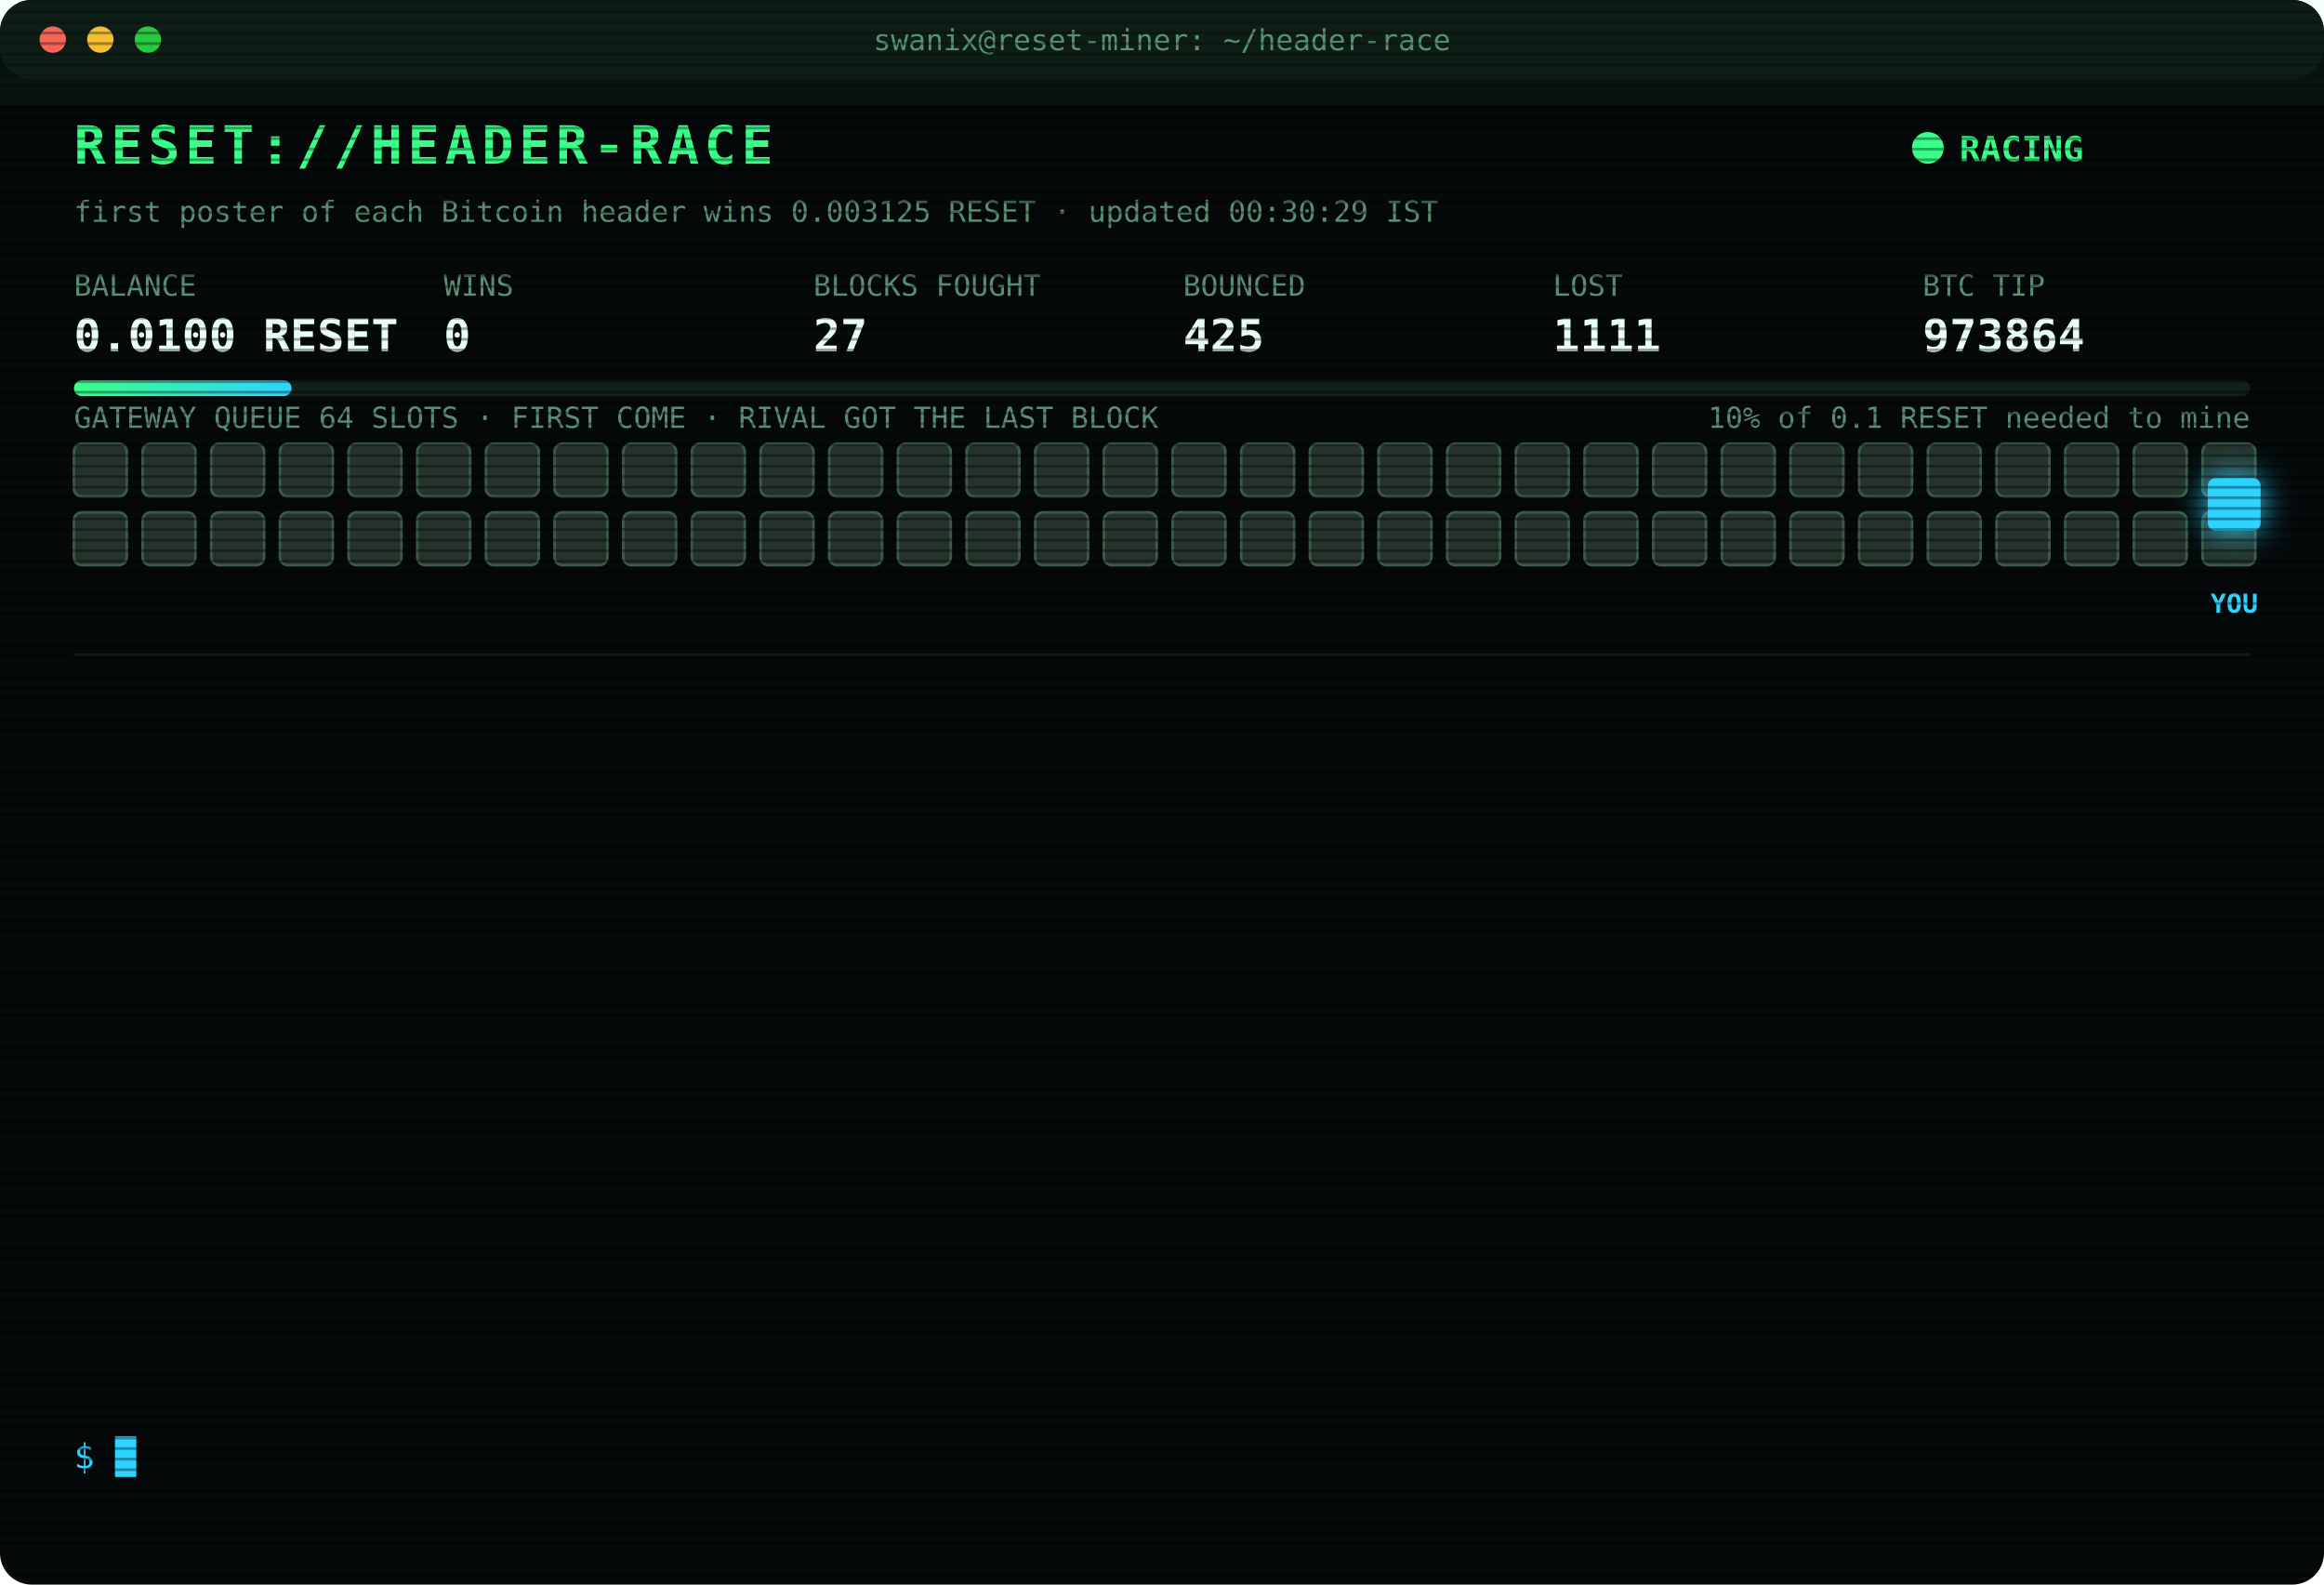
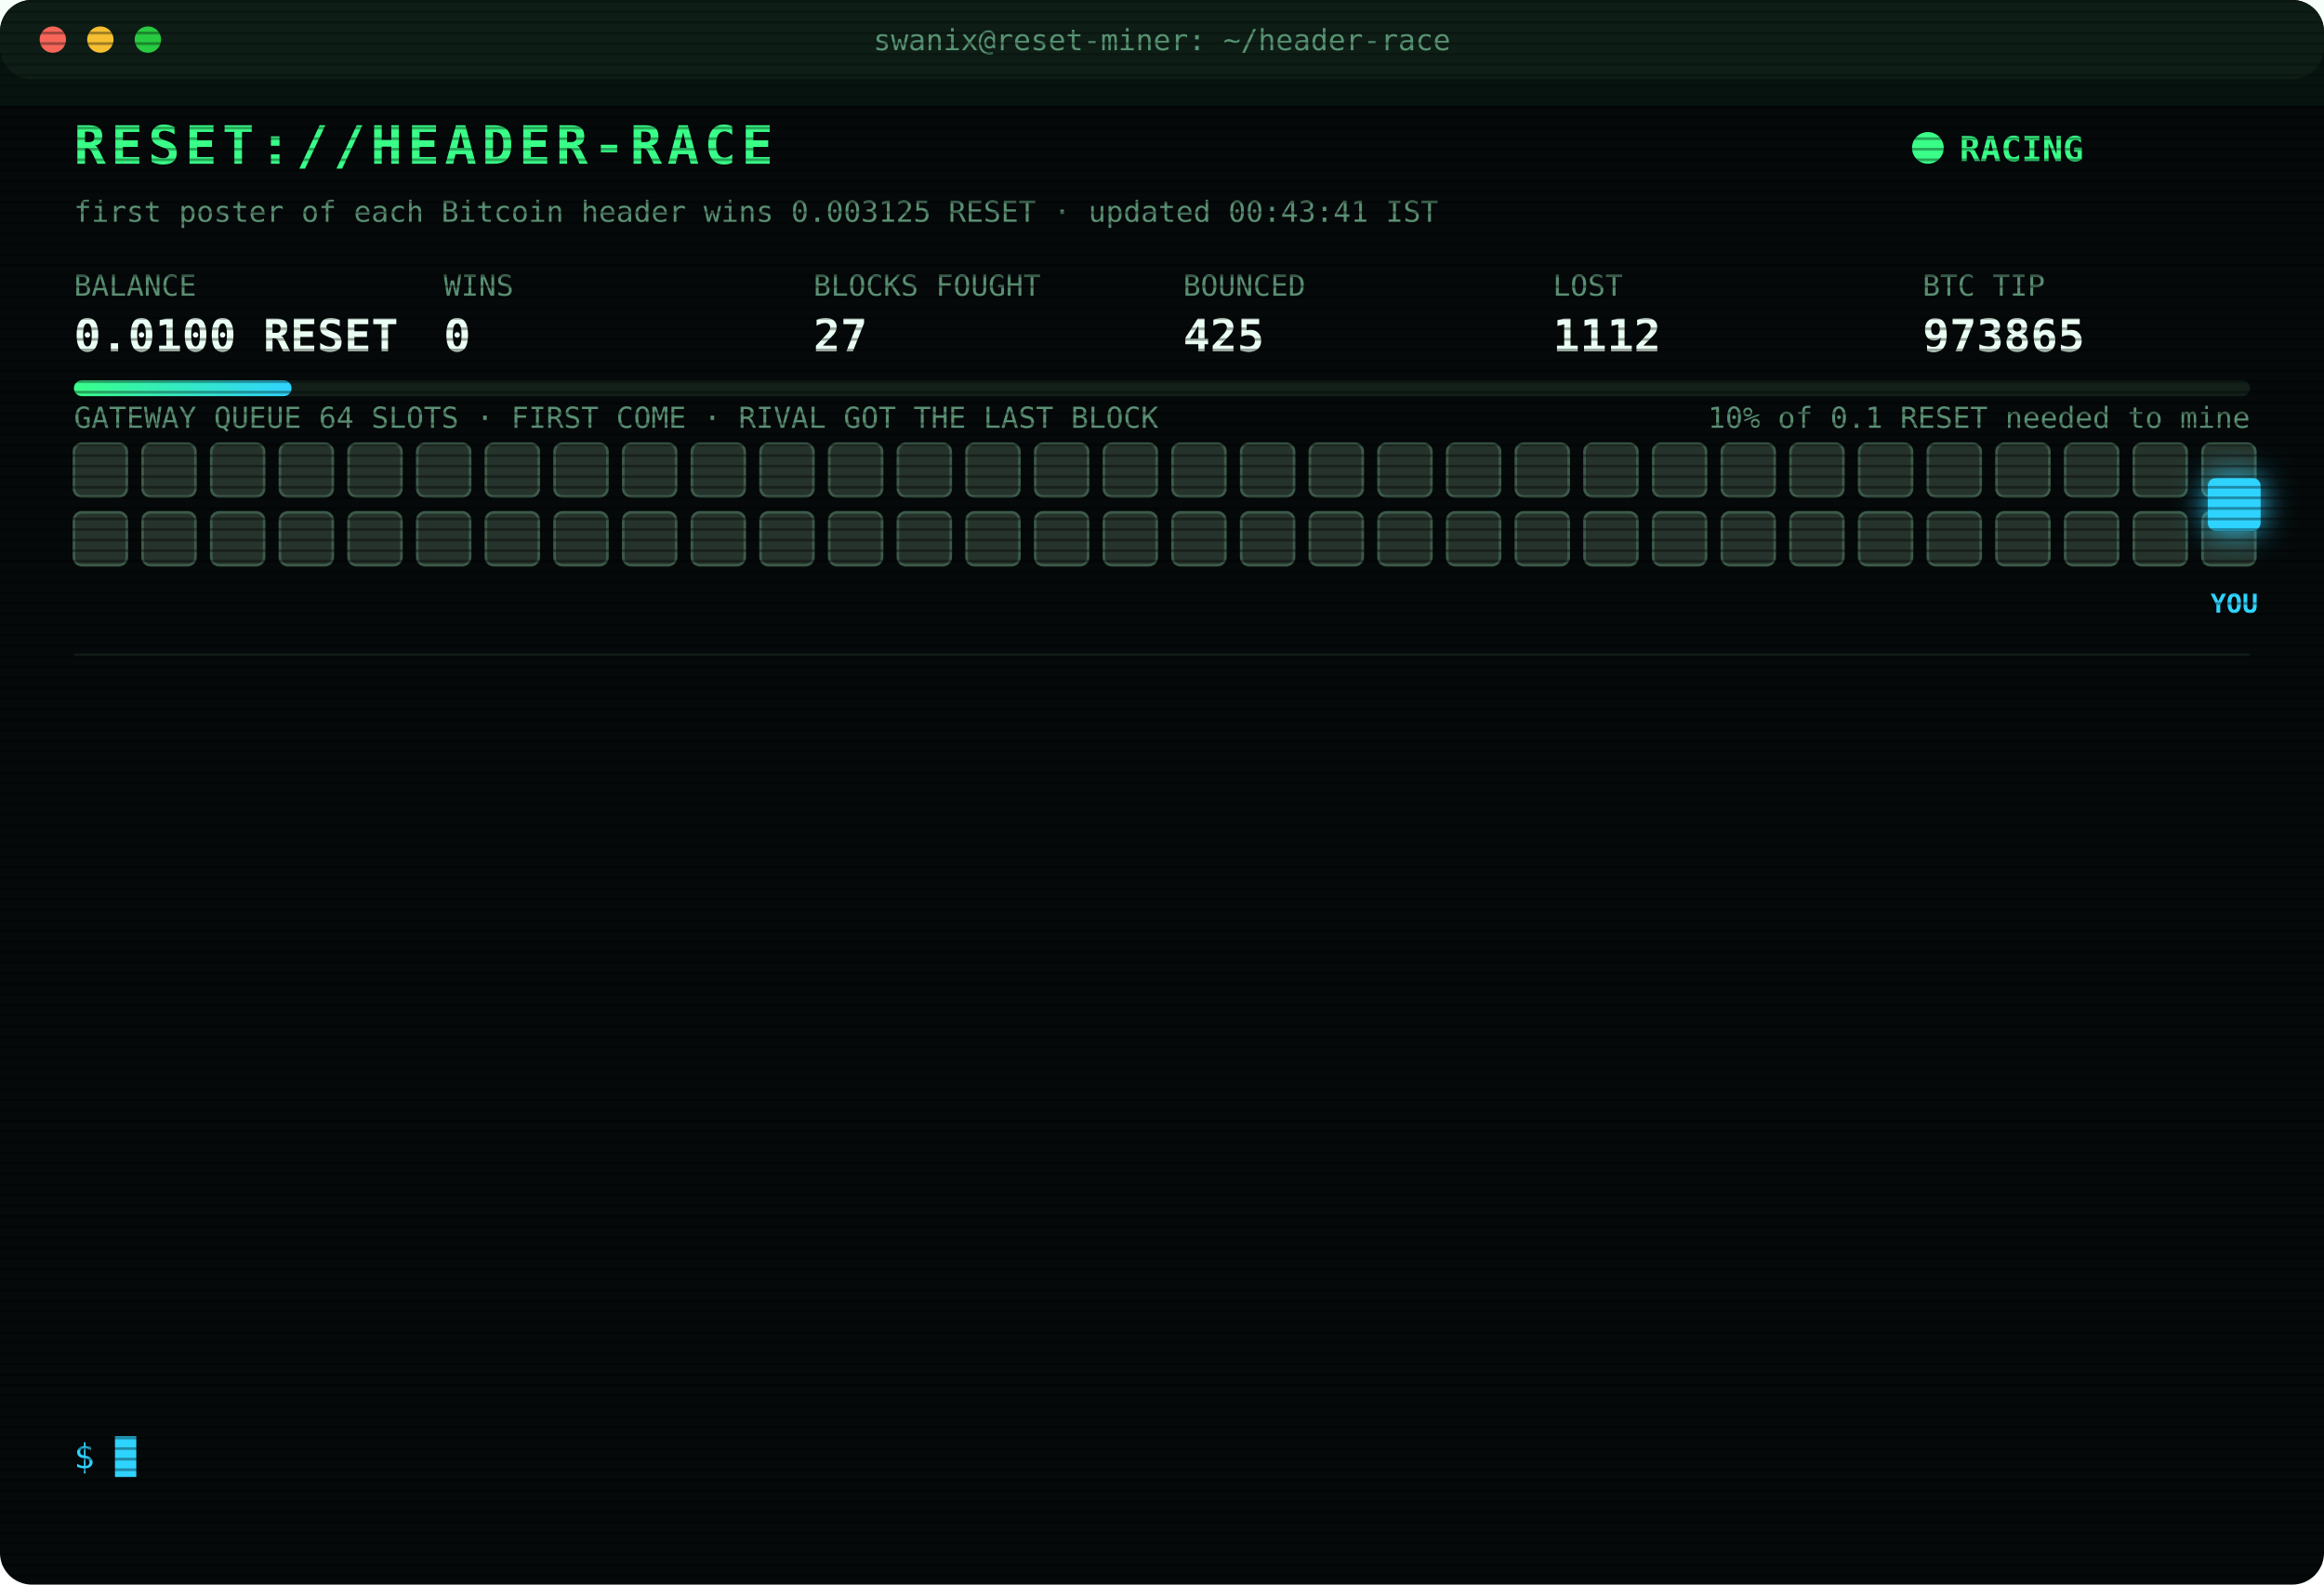
<svg xmlns="http://www.w3.org/2000/svg" width="880" height="600" viewBox="0 0 880 600" font-family="ui-monospace,SFMono-Regular,Menlo,Consolas,monospace">
  <style>
text{font-size:13px;fill:#7CFFB2}
.title{font-size:20px;font-weight:700;fill:#39FF88;letter-spacing:2px;animation:glitch 3s infinite steps(1)}
.sub{fill:#2fd3ff}.k{fill:#5a8f73;font-size:11px}.v{font-size:17px;font-weight:700;fill:#eafff3}
.ts{fill:#3f6b56}.boot{fill:#2fd3ff}.dim{fill:#5a8f73}.bad{fill:#ff4d6d}.warn{fill:#ffd23f}.mag{fill:#ff5cf0}.win{fill:#39FF88;font-weight:700}
.tag{font-size:10px;fill:#2fd3ff;font-weight:700}
.rival{fill:#26332c;stroke:#3c5a49;animation:jam 1.2s infinite alternate}
.idle{fill:#141c18;stroke:#22302a;animation:breathe 4s infinite}
.me{fill:#2fd3ff;filter:drop-shadow(0 0 6px #2fd3ff)}
.hover{animation:nudge 1.1s infinite ease-in-out}.bounce{animation:kick 1.4s infinite}
.ln{opacity:0;animation:in .4s forwards}
.cur{animation:blink 1s infinite steps(1)}
.scan{animation:scan 6s infinite linear}
.led{animation:blink 1.4s infinite}
@keyframes in{from{opacity:0;transform:translateX(-6px)}to{opacity:1;transform:none}}
@keyframes blink{50%{opacity:0}}
@keyframes jam{to{fill:#33463b}}
@keyframes breathe{50%{opacity:.4}}
@keyframes nudge{50%{transform:translateX(-10px)}}
@keyframes kick{0%,100%{transform:none}30%{transform:translateX(-14px)}55%{transform:translateX(10px) translateY(-6px)}}
@keyframes glitch{0%,92%{transform:none}93%{transform:translateX(2px);fill:#ff4d6d}95%{transform:translateX(-2px);fill:#2fd3ff}97%{transform:none}}
@keyframes scan{from{transform:translateY(-40px)}to{transform:translateY(600px)}}
</style>
  <defs>
    <pattern id="sl" width="4" height="4" patternUnits="userSpaceOnUse">
      <rect width="4" height="1" fill="#000" opacity=".35" />
    </pattern>
    <linearGradient id="bar">
      <stop offset="0" stop-color="#39FF88" />
      <stop offset="1" stop-color="#2fd3ff" />
    </linearGradient>
  </defs>
  <rect width="880" height="600" rx="12" fill="#05090a" />
  <rect width="880" height="30" rx="12" fill="#0d1512" />
  <circle cx="20" cy="15" r="5" fill="#ff5f57" />
  <circle cx="38" cy="15" r="5" fill="#febc2e" />
  <circle cx="56" cy="15" r="5" fill="#28c840" />
  <text x="440" y="19" text-anchor="middle" class="k">swanix@reset-miner: ~/header-race</text>
  <text x="28" y="62" class="title">RESET://HEADER-RACE</text>
  <circle class="led" cx="730" cy="56" r="6" fill="#39FF88" />
  <text x="742" y="61" class="win">RACING</text>
-   <text x="28" y="84" class="k">first poster of each Bitcoin header wins 0.003125 RESET · updated 00:30:29 IST</text>
+   <text x="28" y="84" class="k">first poster of each Bitcoin header wins 0.003125 RESET · updated 00:43:41 IST</text>
  <text x="28" y="112" class="k">BALANCE</text>
  <text x="28" y="133" class="v">0.0100 RESET</text>
  <text x="168" y="112" class="k">WINS</text>
  <text x="168" y="133" class="v">0</text>
  <text x="308" y="112" class="k">BLOCKS FOUGHT</text>
  <text x="308" y="133" class="v">27</text>
  <text x="448" y="112" class="k">BOUNCED</text>
  <text x="448" y="133" class="v">425</text>
  <text x="588" y="112" class="k">LOST</text>
-   <text x="588" y="133" class="v">1111</text>
+   <text x="588" y="133" class="v">1112</text>
  <text x="728" y="112" class="k">BTC TIP</text>
-   <text x="728" y="133" class="v">973864</text>
+   <text x="728" y="133" class="v">973865</text>
  <rect x="28" y="144" width="824" height="6" rx="3" fill="#13201a" />
  <rect x="28" y="144" width="82.4" height="6" rx="3" fill="url(#bar)" />
  <text x="852" y="162" text-anchor="end" class="k">10% of 0.1 RESET needed to mine</text>
  <text x="28" y="162" class="k">GATEWAY QUEUE 64 SLOTS · FIRST COME · RIVAL GOT THE LAST BLOCK</text>
  <rect class="rival" x="28" y="168" width="20" height="20" rx="3" style="animation-delay:0.00s" />
  <rect class="rival" x="54" y="168" width="20" height="20" rx="3" style="animation-delay:0.05s" />
  <rect class="rival" x="80" y="168" width="20" height="20" rx="3" style="animation-delay:0.10s" />
  <rect class="rival" x="106" y="168" width="20" height="20" rx="3" style="animation-delay:0.15s" />
  <rect class="rival" x="132" y="168" width="20" height="20" rx="3" style="animation-delay:0.20s" />
  <rect class="rival" x="158" y="168" width="20" height="20" rx="3" style="animation-delay:0.25s" />
  <rect class="rival" x="184" y="168" width="20" height="20" rx="3" style="animation-delay:0.30s" />
  <rect class="rival" x="210" y="168" width="20" height="20" rx="3" style="animation-delay:0.35s" />
  <rect class="rival" x="236" y="168" width="20" height="20" rx="3" style="animation-delay:0.40s" />
  <rect class="rival" x="262" y="168" width="20" height="20" rx="3" style="animation-delay:0.45s" />
  <rect class="rival" x="288" y="168" width="20" height="20" rx="3" style="animation-delay:0.50s" />
  <rect class="rival" x="314" y="168" width="20" height="20" rx="3" style="animation-delay:0.55s" />
  <rect class="rival" x="340" y="168" width="20" height="20" rx="3" style="animation-delay:0.60s" />
  <rect class="rival" x="366" y="168" width="20" height="20" rx="3" style="animation-delay:0.65s" />
  <rect class="rival" x="392" y="168" width="20" height="20" rx="3" style="animation-delay:0.70s" />
  <rect class="rival" x="418" y="168" width="20" height="20" rx="3" style="animation-delay:0.75s" />
  <rect class="rival" x="444" y="168" width="20" height="20" rx="3" style="animation-delay:0.80s" />
  <rect class="rival" x="470" y="168" width="20" height="20" rx="3" style="animation-delay:0.85s" />
  <rect class="rival" x="496" y="168" width="20" height="20" rx="3" style="animation-delay:0.90s" />
  <rect class="rival" x="522" y="168" width="20" height="20" rx="3" style="animation-delay:0.95s" />
  <rect class="rival" x="548" y="168" width="20" height="20" rx="3" style="animation-delay:1.00s" />
  <rect class="rival" x="574" y="168" width="20" height="20" rx="3" style="animation-delay:1.05s" />
  <rect class="rival" x="600" y="168" width="20" height="20" rx="3" style="animation-delay:1.10s" />
  <rect class="rival" x="626" y="168" width="20" height="20" rx="3" style="animation-delay:1.15s" />
  <rect class="rival" x="652" y="168" width="20" height="20" rx="3" style="animation-delay:1.20s" />
  <rect class="rival" x="678" y="168" width="20" height="20" rx="3" style="animation-delay:1.25s" />
  <rect class="rival" x="704" y="168" width="20" height="20" rx="3" style="animation-delay:1.30s" />
  <rect class="rival" x="730" y="168" width="20" height="20" rx="3" style="animation-delay:1.35s" />
  <rect class="rival" x="756" y="168" width="20" height="20" rx="3" style="animation-delay:1.40s" />
  <rect class="rival" x="782" y="168" width="20" height="20" rx="3" style="animation-delay:1.45s" />
  <rect class="rival" x="808" y="168" width="20" height="20" rx="3" style="animation-delay:1.50s" />
  <rect class="rival" x="834" y="168" width="20" height="20" rx="3" style="animation-delay:1.55s" />
  <rect class="rival" x="28" y="194" width="20" height="20" rx="3" style="animation-delay:1.60s" />
  <rect class="rival" x="54" y="194" width="20" height="20" rx="3" style="animation-delay:1.65s" />
  <rect class="rival" x="80" y="194" width="20" height="20" rx="3" style="animation-delay:1.70s" />
  <rect class="rival" x="106" y="194" width="20" height="20" rx="3" style="animation-delay:1.75s" />
  <rect class="rival" x="132" y="194" width="20" height="20" rx="3" style="animation-delay:1.80s" />
  <rect class="rival" x="158" y="194" width="20" height="20" rx="3" style="animation-delay:1.85s" />
  <rect class="rival" x="184" y="194" width="20" height="20" rx="3" style="animation-delay:1.90s" />
  <rect class="rival" x="210" y="194" width="20" height="20" rx="3" style="animation-delay:1.95s" />
  <rect class="rival" x="236" y="194" width="20" height="20" rx="3" style="animation-delay:2.00s" />
  <rect class="rival" x="262" y="194" width="20" height="20" rx="3" style="animation-delay:2.05s" />
  <rect class="rival" x="288" y="194" width="20" height="20" rx="3" style="animation-delay:2.10s" />
  <rect class="rival" x="314" y="194" width="20" height="20" rx="3" style="animation-delay:2.15s" />
  <rect class="rival" x="340" y="194" width="20" height="20" rx="3" style="animation-delay:2.20s" />
  <rect class="rival" x="366" y="194" width="20" height="20" rx="3" style="animation-delay:2.25s" />
  <rect class="rival" x="392" y="194" width="20" height="20" rx="3" style="animation-delay:2.30s" />
  <rect class="rival" x="418" y="194" width="20" height="20" rx="3" style="animation-delay:2.35s" />
  <rect class="rival" x="444" y="194" width="20" height="20" rx="3" style="animation-delay:2.40s" />
  <rect class="rival" x="470" y="194" width="20" height="20" rx="3" style="animation-delay:2.45s" />
  <rect class="rival" x="496" y="194" width="20" height="20" rx="3" style="animation-delay:2.50s" />
  <rect class="rival" x="522" y="194" width="20" height="20" rx="3" style="animation-delay:2.55s" />
  <rect class="rival" x="548" y="194" width="20" height="20" rx="3" style="animation-delay:2.60s" />
  <rect class="rival" x="574" y="194" width="20" height="20" rx="3" style="animation-delay:2.65s" />
  <rect class="rival" x="600" y="194" width="20" height="20" rx="3" style="animation-delay:2.70s" />
  <rect class="rival" x="626" y="194" width="20" height="20" rx="3" style="animation-delay:2.75s" />
  <rect class="rival" x="652" y="194" width="20" height="20" rx="3" style="animation-delay:2.80s" />
  <rect class="rival" x="678" y="194" width="20" height="20" rx="3" style="animation-delay:2.85s" />
  <rect class="rival" x="704" y="194" width="20" height="20" rx="3" style="animation-delay:2.90s" />
  <rect class="rival" x="730" y="194" width="20" height="20" rx="3" style="animation-delay:2.95s" />
  <rect class="rival" x="756" y="194" width="20" height="20" rx="3" style="animation-delay:3.00s" />
  <rect class="rival" x="782" y="194" width="20" height="20" rx="3" style="animation-delay:3.05s" />
  <rect class="rival" x="808" y="194" width="20" height="20" rx="3" style="animation-delay:3.10s" />
  <rect class="rival" x="834" y="194" width="20" height="20" rx="3" style="animation-delay:3.15s" />
  <g class="hover">
    <rect class="me" x="836" y="181" width="20" height="20" rx="3" />
    <text class="tag" x="846" y="232" text-anchor="middle">YOU</text>
  </g>
  <line x1="28" x2="852" y1="248" y2="248" stroke="#13201a" />
  <g class="ln" style="animation-delay:0.40s">
-     <text x="28" y="270" class="ts">23:10:37</text>
-     <text x="104" y="270" class="dim">[STINT END] calls 807 · wins 0</text>
+     <text x="28" y="270" class="ts">23:30:26</text>
+     <text x="104" y="270" class="boot">[BOOT] racer v3 online · 3 feeds · stint 340m</text>
  </g>
  <g class="ln" style="animation-delay:0.65s">
-     <text x="28" y="292" class="ts">23:30:26</text>
-     <text x="104" y="292" class="boot">[BOOT] racer v3 online · 3 feeds · stint 340m</text>
+     <text x="28" y="292" class="ts">23:34:13</text>
+     <text x="104" y="292" class="bad">[LOST] #973856 taken by a rival miner</text>
  </g>
  <g class="ln" style="animation-delay:0.90s">
-     <text x="28" y="314" class="ts">23:34:13</text>
-     <text x="104" y="314" class="bad">[LOST] #973856 taken by a rival miner</text>
+     <text x="28" y="314" class="ts">23:39:38</text>
+     <text x="104" y="314" class="bad">[LOST] #973857 taken by a rival miner</text>
  </g>
  <g class="ln" style="animation-delay:1.15s">
-     <text x="28" y="336" class="ts">23:39:38</text>
-     <text x="104" y="336" class="bad">[LOST] #973857 taken by a rival miner</text>
+     <text x="28" y="336" class="ts">23:54:36</text>
+     <text x="104" y="336" class="bad">[LOST] #973858 taken by a rival miner</text>
  </g>
  <g class="ln" style="animation-delay:1.40s">
-     <text x="28" y="358" class="ts">23:54:36</text>
-     <text x="104" y="358" class="bad">[LOST] #973858 taken by a rival miner</text>
+     <text x="28" y="358" class="ts">00:13:47</text>
+     <text x="104" y="358" class="bad">[LOST] #973860 taken by a rival miner</text>
  </g>
  <g class="ln" style="animation-delay:1.65s">
-     <text x="28" y="380" class="ts">00:13:47</text>
-     <text x="104" y="380" class="bad">[LOST] #973860 taken by a rival miner</text>
+     <text x="28" y="380" class="ts">00:18:05</text>
+     <text x="104" y="380" class="bad">[LOST] #973861 taken by a rival miner</text>
  </g>
  <g class="ln" style="animation-delay:1.90s">
-     <text x="28" y="402" class="ts">00:18:05</text>
-     <text x="104" y="402" class="bad">[LOST] #973861 taken by a rival miner</text>
+     <text x="28" y="402" class="ts">00:28:55</text>
+     <text x="104" y="402" class="bad">[LOST] #973863 taken by a rival miner</text>
  </g>
  <g class="ln" style="animation-delay:2.15s">
-     <text x="28" y="424" class="ts">00:28:55</text>
-     <text x="104" y="424" class="bad">[LOST] #973863 taken by a rival miner</text>
+     <text x="28" y="424" class="ts">00:29:03</text>
+     <text x="104" y="424" class="warn">[QUEUE FULL] #973864 bounced 64/64 · retry 1.7s · 1763ms</text>
  </g>
  <g class="ln" style="animation-delay:2.40s">
-     <text x="28" y="446" class="ts">00:29:03</text>
-     <text x="104" y="446" class="warn">[QUEUE FULL] #973864 bounced 64/64 · retry 1.7s · 1763ms</text>
+     <text x="28" y="446" class="ts">00:29:04</text>
+     <text x="104" y="446" class="warn">[QUEUE FULL] #973864 bounced 64/64 · retry 1.7s · 1392ms</text>
  </g>
  <g class="ln" style="animation-delay:2.65s">
    <text x="28" y="468" class="ts">00:29:04</text>
-     <text x="104" y="468" class="warn">[QUEUE FULL] #973864 bounced 64/64 · retry 1.7s · 1392ms</text>
+     <text x="104" y="468" class="warn">[QUEUE FULL] #973864 bounced 64/64 · retry 1.7s · 877ms</text>
  </g>
  <g class="ln" style="animation-delay:2.90s">
-     <text x="28" y="490" class="ts">00:29:04</text>
-     <text x="104" y="490" class="warn">[QUEUE FULL] #973864 bounced 64/64 · retry 1.7s · 877ms</text>
+     <text x="28" y="490" class="ts">00:29:05</text>
+     <text x="104" y="490" class="bad">[GATEWAY DOWN] no response · 858ms</text>
  </g>
  <g class="ln" style="animation-delay:3.15s">
-     <text x="28" y="512" class="ts">00:29:05</text>
-     <text x="104" y="512" class="bad">[GATEWAY DOWN] no response · 858ms</text>
+     <text x="28" y="512" class="ts">00:29:10</text>
+     <text x="104" y="512" class="bad">[LOST] #973864 taken by a rival miner</text>
  </g>
  <g class="ln" style="animation-delay:3.40s">
-     <text x="28" y="534" class="ts">00:29:10</text>
-     <text x="104" y="534" class="bad">[LOST] #973864 taken by a rival miner</text>
+     <text x="28" y="534" class="ts">00:43:41</text>
+     <text x="104" y="534" class="bad">[LOST] #973865 taken by a rival miner</text>
  </g>
  <text x="28" y="556" class="sub">$ <tspan class="cur">█</tspan>
  </text>
  <rect width="880" height="600" rx="12" fill="url(#sl)" pointer-events="none" />
  <rect class="scan" width="880" height="40" fill="#39FF88" opacity=".04" />
</svg>
